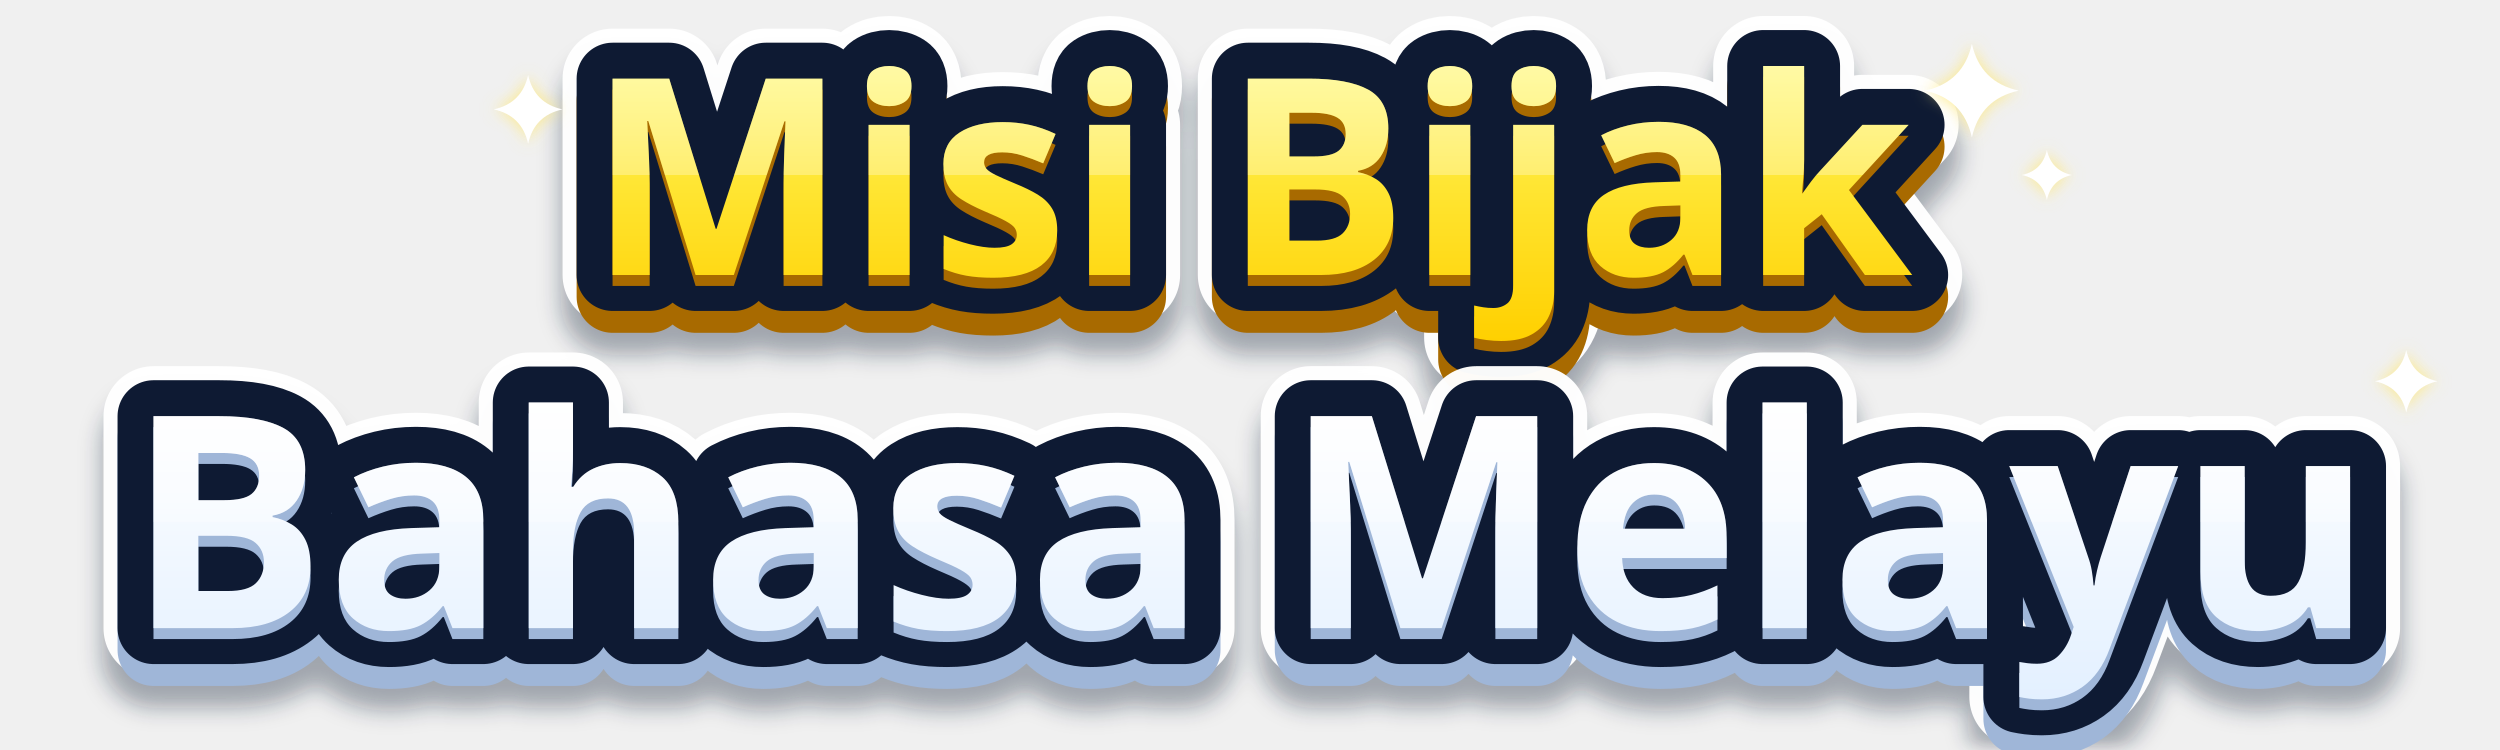
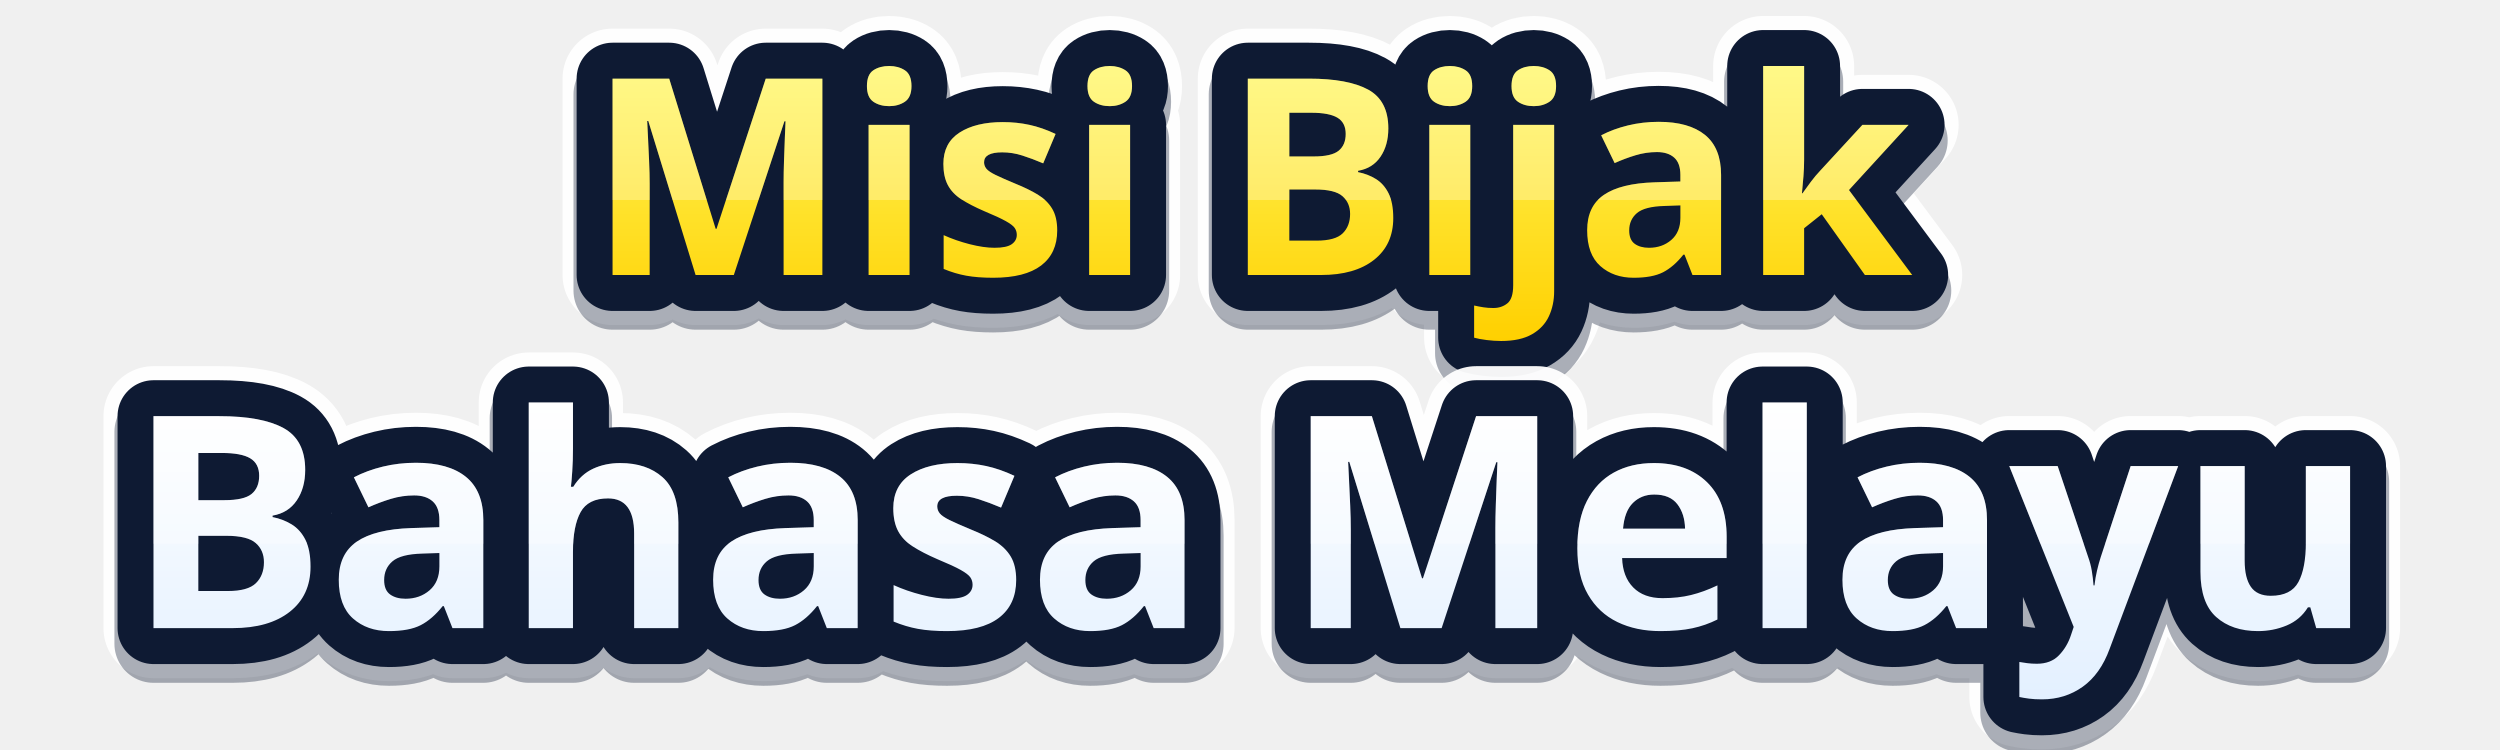
<svg xmlns="http://www.w3.org/2000/svg" width="1600" height="480" viewBox="0 0 1600 480">
  <defs>
    <style>@font-face { font-family: 'NunitoBlack'; src: url('../../app/src/main/res/font/nunito_black.ttf'); font-weight: 900; }
      text { font-family: 'NunitoBlack'; font-weight: 900; text-anchor: middle; stroke-linejoin: round; }</style>
    <linearGradient id="f1" x1="0" y1="0" x2="0" y2="1">
      <stop offset="0" stop-color="#FFF65A" />
      <stop offset="1" stop-color="#FFD000" />
    </linearGradient>
    <linearGradient id="f2" x1="0" y1="0" x2="0" y2="1">
      <stop offset="0" stop-color="#FFFFFF" />
      <stop offset="1" stop-color="#E3F0FF" />
    </linearGradient>
    <clipPath id="c1">
-       <rect x="0" y="0" width="1600" height="112" />
+       <rect x="0" y="0" width="1600" height="128" />
    </clipPath>
    <clipPath id="c2">
-       <rect x="0" y="240" width="1600" height="94" />
+       <rect x="0" y="0" width="1600" height="348" />
    </clipPath>
-     <linearGradient id="gloss" x1="0" y1="0" x2="0" y2="1">
-       <stop offset="0" stop-color="#fff" stop-opacity="0.75" />
-       <stop offset="1" stop-color="#fff" stop-opacity="0.05" />
-     </linearGradient>
-     <filter id="drop" x="-10%" y="-30%" width="120%" height="160%">
-       <feGaussianBlur stdDeviation="7" />
-     </filter>
-     <filter id="glow" x="-100%" y="-100%" width="300%" height="300%">
-       <feGaussianBlur stdDeviation="5" />
-     </filter>
  </defs>
-   <text x="800.0" y="176" font-size="176" fill="#0E1A33" stroke="#0E1A33" stroke-width="66" transform="translate(0,18)" opacity="0.35" filter="url(#drop)">Misi Bijak</text>
-   <text x="800.0" y="176" font-size="176" fill="#fff" stroke="#fff" stroke-width="64" opacity="0.97">Misi Bijak</text>
-   <text x="800.0" y="176" font-size="176" fill="#A86A00" stroke="#A86A00" stroke-width="46" transform="translate(0,14)">Misi Bijak</text>
+   <text x="800.0" y="176" font-size="176" fill="#fff" stroke="#fff" stroke-width="64" opacity="0.95">Misi Bijak</text>
+   <text x="800.0" y="176" font-size="176" fill="#0E1A33" stroke="#0E1A33" stroke-width="50" transform="translate(0,10)" opacity="0.35">Misi Bijak</text>
  <text x="800.0" y="176" font-size="176" fill="#0E1A33" stroke="#0E1A33" stroke-width="46">Misi Bijak</text>
-   <text x="800.0" y="176" font-size="176" fill="#A86A00" transform="translate(0,7)">Misi Bijak</text>
  <text x="800.0" y="176" font-size="176" fill="url(#f1)">Misi Bijak</text>
  <g clip-path="url(#c1)">
-     <text x="800.0" y="176" font-size="176" fill="url(#gloss)" opacity="0.6">Misi Bijak</text>
+     <text x="800.0" y="176" font-size="176" fill="#fff" opacity="0.28">Misi Bijak</text>
  </g>
-   <text x="800.0" y="402" font-size="190" fill="#0E1A33" stroke="#0E1A33" stroke-width="66" transform="translate(0,18)" opacity="0.35" filter="url(#drop)">Bahasa Melayu</text>
-   <text x="800.0" y="402" font-size="190" fill="#fff" stroke="#fff" stroke-width="64" opacity="0.97">Bahasa Melayu</text>
-   <text x="800.0" y="402" font-size="190" fill="#9FB6D8" stroke="#9FB6D8" stroke-width="46" transform="translate(0,14)">Bahasa Melayu</text>
+   <text x="800.0" y="402" font-size="190" fill="#fff" stroke="#fff" stroke-width="64" opacity="0.95">Bahasa Melayu</text>
+   <text x="800.0" y="402" font-size="190" fill="#0E1A33" stroke="#0E1A33" stroke-width="50" transform="translate(0,10)" opacity="0.35">Bahasa Melayu</text>
  <text x="800.0" y="402" font-size="190" fill="#0E1A33" stroke="#0E1A33" stroke-width="46">Bahasa Melayu</text>
-   <text x="800.0" y="402" font-size="190" fill="#9FB6D8" transform="translate(0,7)">Bahasa Melayu</text>
  <text x="800.0" y="402" font-size="190" fill="url(#f2)">Bahasa Melayu</text>
  <g clip-path="url(#c2)">
-     <text x="800.0" y="402" font-size="190" fill="url(#gloss)" opacity="0.6">Bahasa Melayu</text>
+     <text x="800.0" y="402" font-size="190" fill="#fff" opacity="0.28">Bahasa Melayu</text>
  </g>
-   <path d="M1262,28 Q1267.4,52.6 1292,58 Q1267.4,63.4 1262,88 Q1256.6,63.4 1232,58 Q1256.6,52.6 1262,28 Z" fill="#FFE97A" filter="url(#glow)" opacity="0.9" />
-   <path d="M1262,28 Q1267.4,52.6 1292,58 Q1267.4,63.4 1262,88 Q1256.6,63.4 1232,58 Q1256.6,52.6 1262,28 Z" fill="#FFFFFF" />
-   <path d="M1310,96 Q1312.88,109.12 1326,112 Q1312.88,114.88 1310,128 Q1307.12,114.88 1294,112 Q1307.12,109.12 1310,96 Z" fill="#FFE97A" filter="url(#glow)" opacity="0.9" />
-   <path d="M1310,96 Q1312.88,109.12 1326,112 Q1312.88,114.88 1310,128 Q1307.12,114.88 1294,112 Q1307.12,109.12 1310,96 Z" fill="#FFFFFF" />
-   <path d="M338,48 Q341.96,66.04 360,70 Q341.96,73.96 338,92 Q334.04,73.96 316,70 Q334.04,66.04 338,48 Z" fill="#FFE97A" filter="url(#glow)" opacity="0.9" />
-   <path d="M338,48 Q341.96,66.04 360,70 Q341.96,73.96 338,92 Q334.04,73.96 316,70 Q334.04,66.04 338,48 Z" fill="#FFFFFF" />
-   <path d="M1540,224 Q1543.6,240.4 1560,244 Q1543.6,247.6 1540,264 Q1536.4,247.6 1520,244 Q1536.4,240.4 1540,224 Z" fill="#FFE97A" filter="url(#glow)" opacity="0.9" />
-   <path d="M1540,224 Q1543.6,240.4 1560,244 Q1543.6,247.6 1540,264 Q1536.4,247.6 1520,244 Q1536.4,240.4 1540,224 Z" fill="#FFFFFF" />
</svg>
